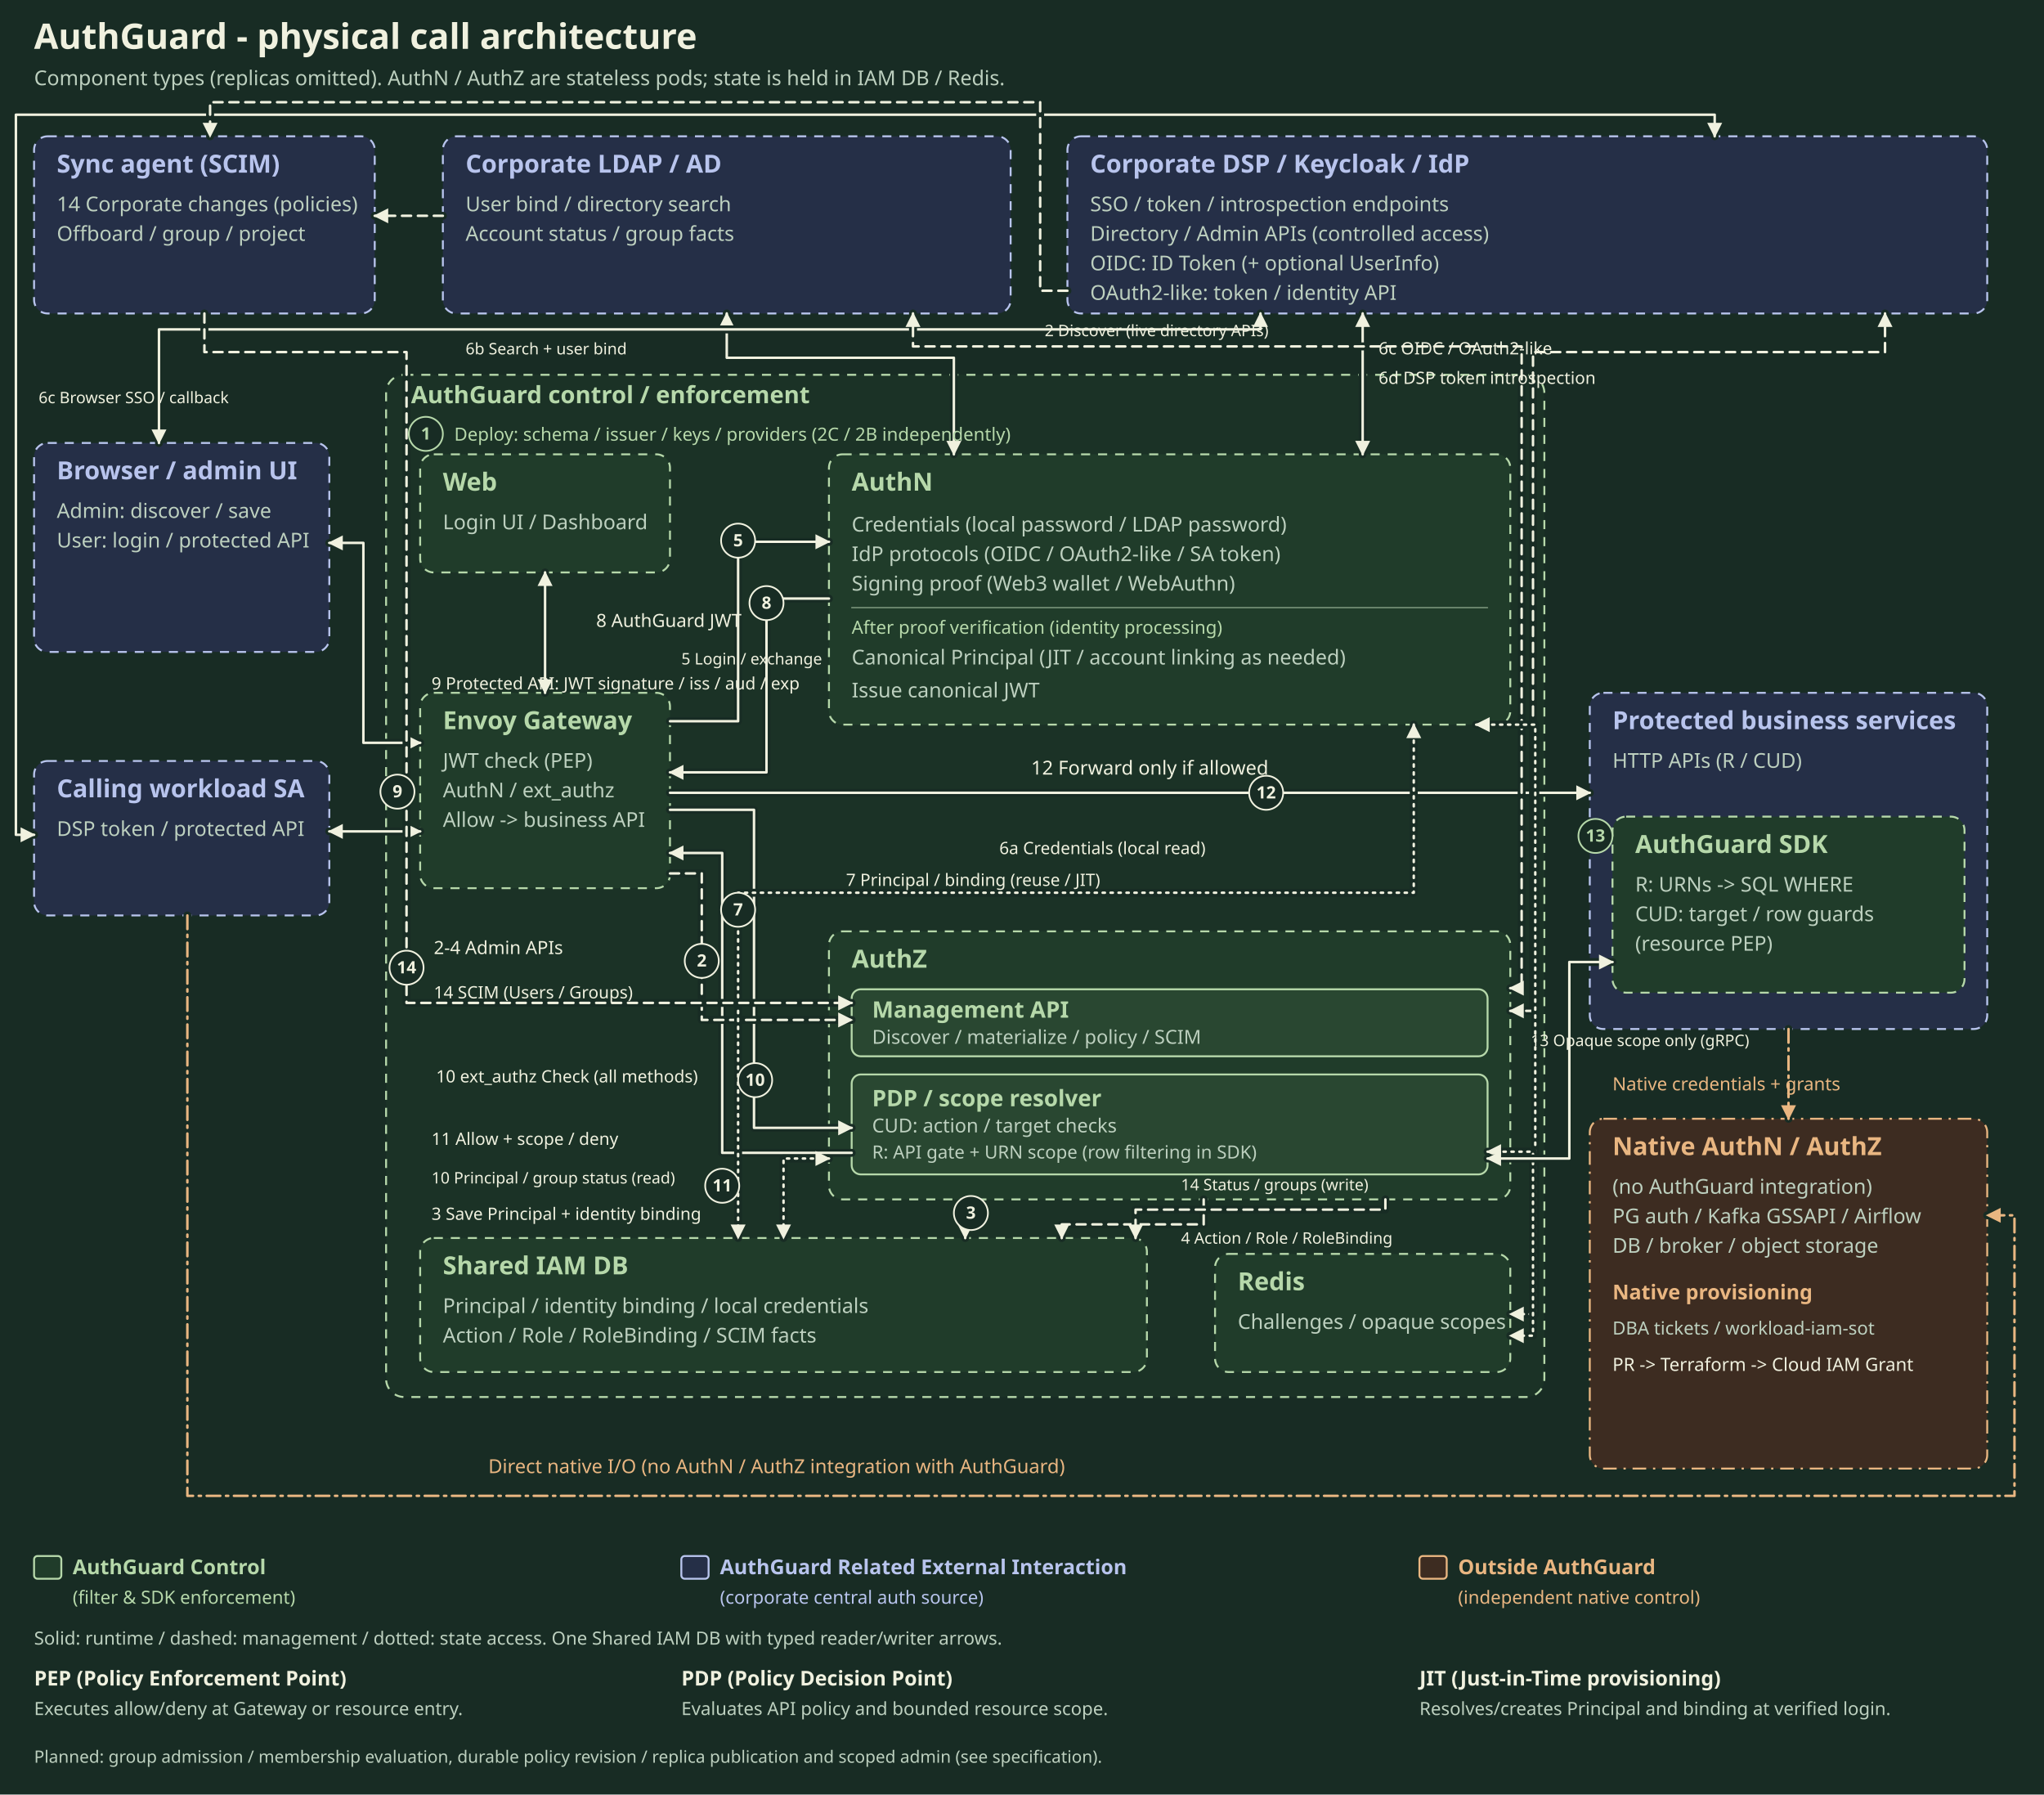
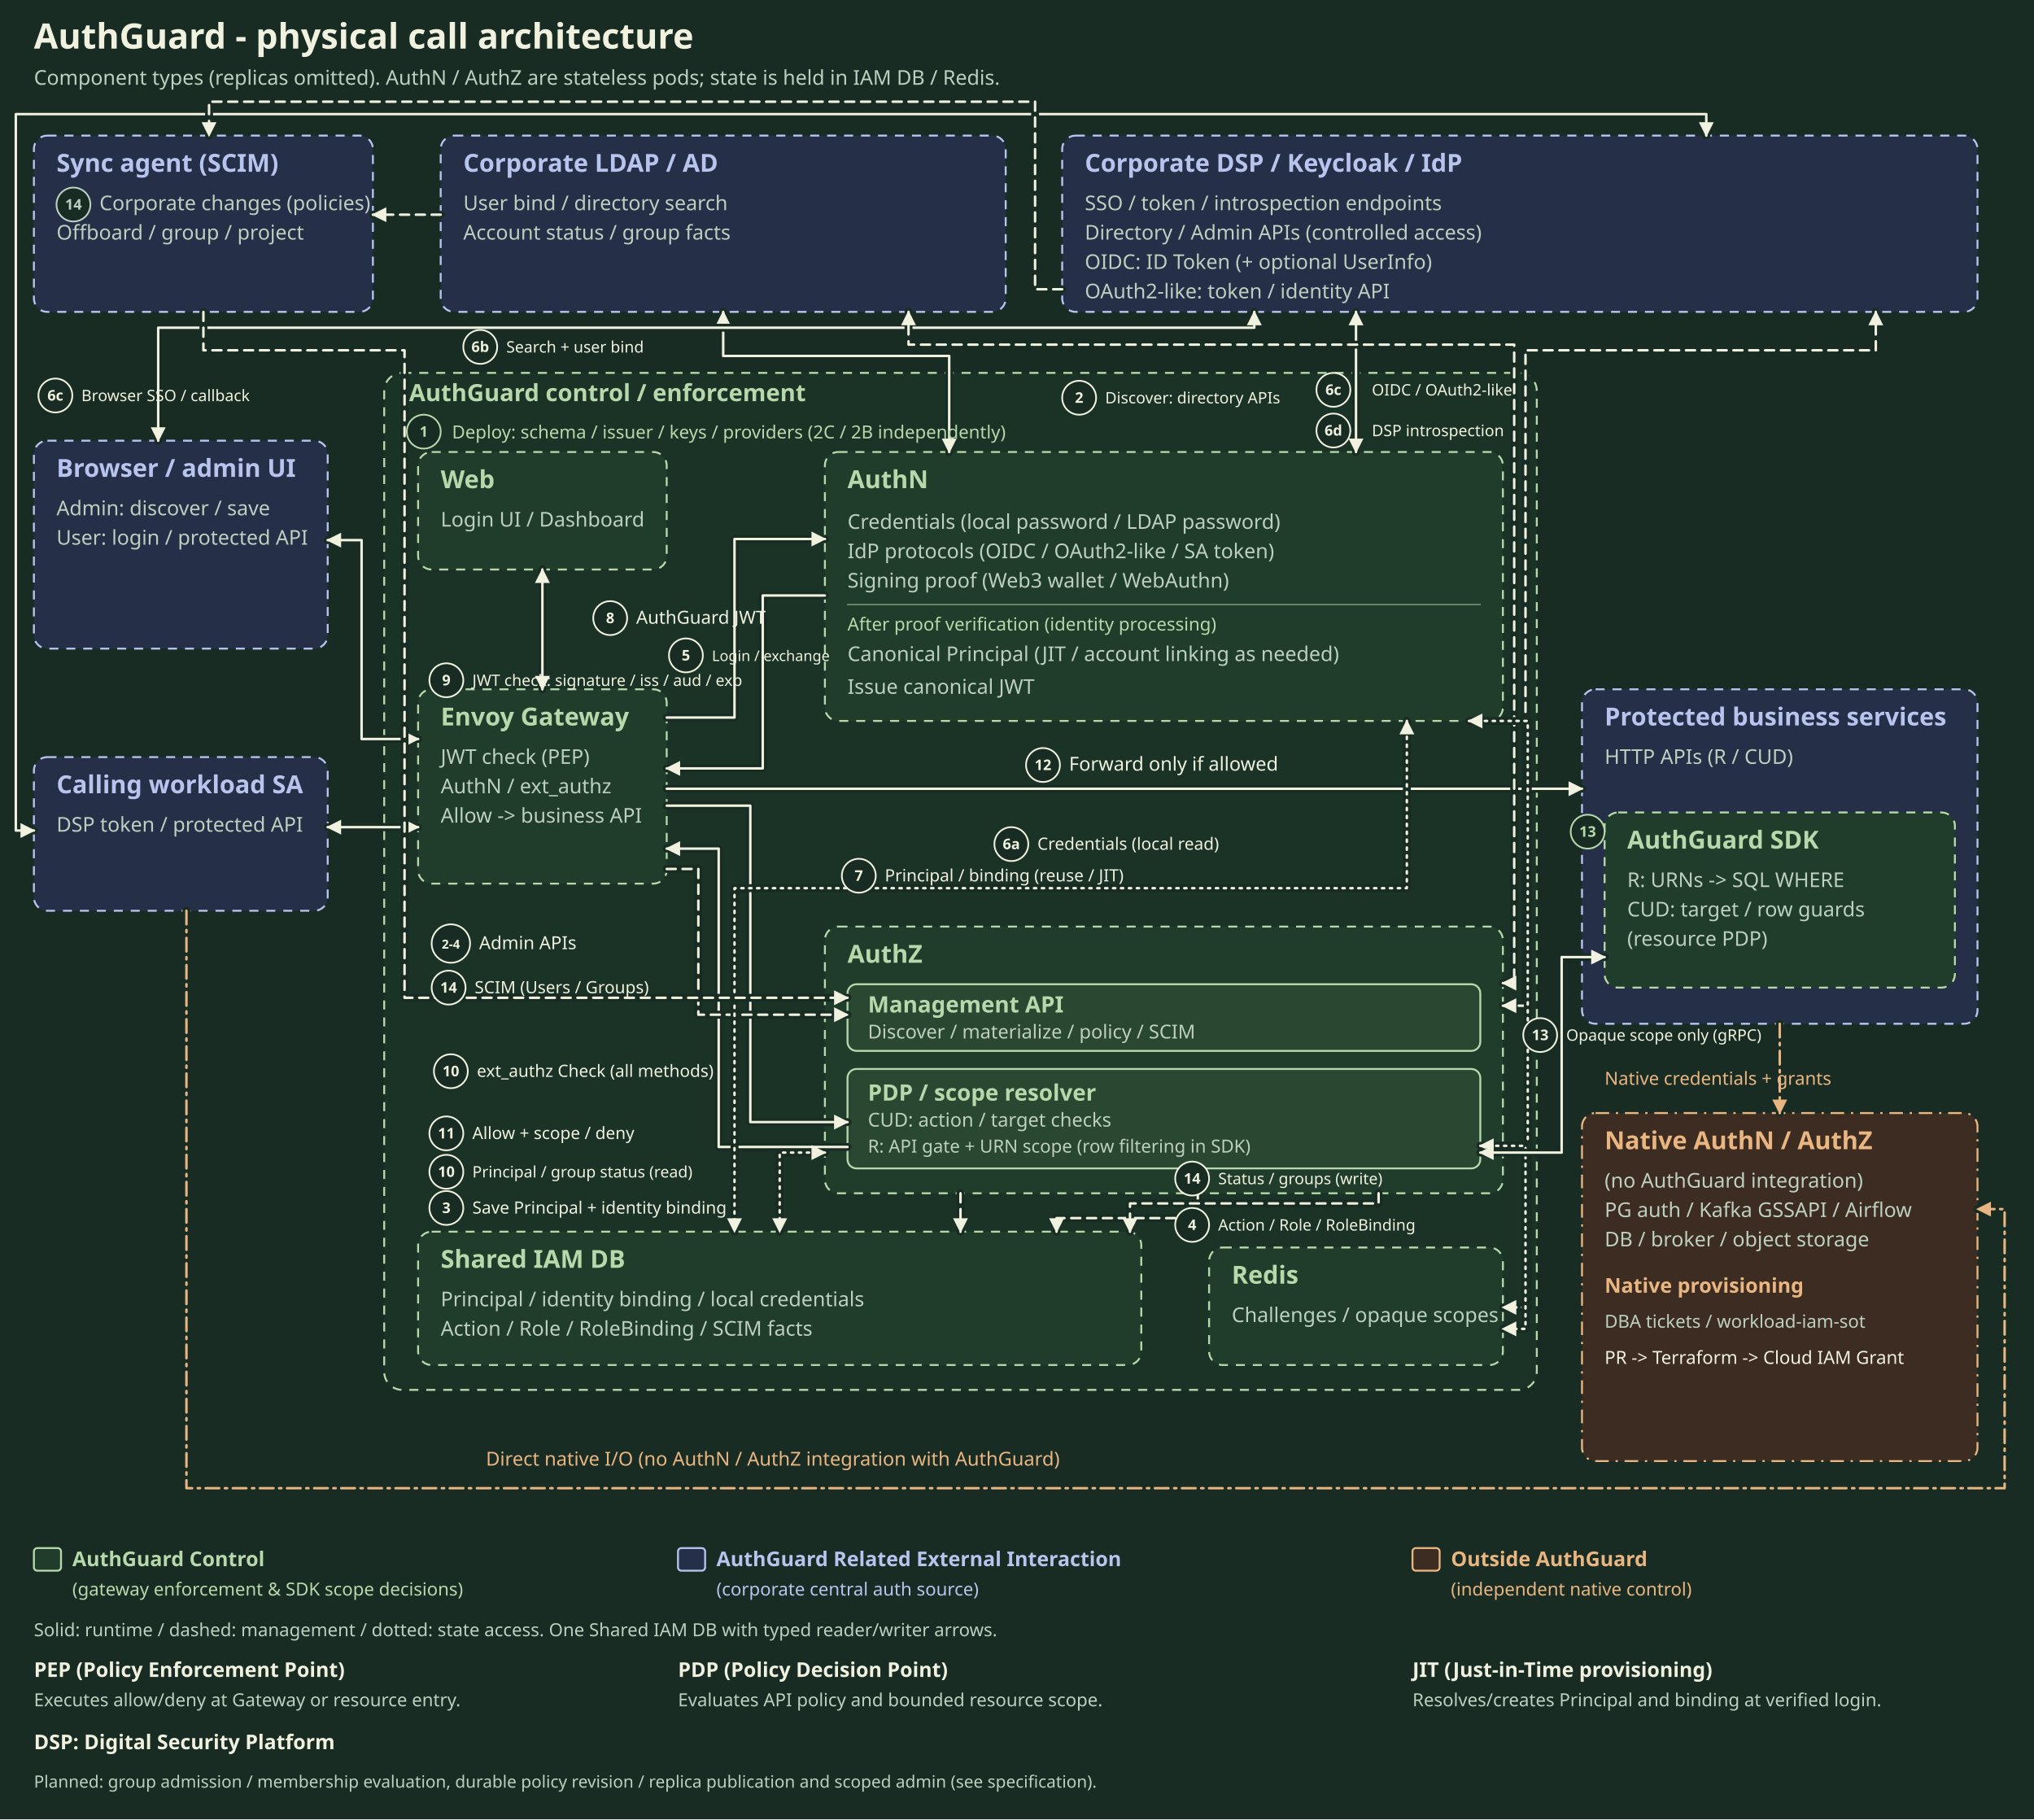
- <svg xmlns="http://www.w3.org/2000/svg" width="1800" height="1580" viewBox="0 0 1800 1580" role="img" aria-labelledby="title desc">
+ <svg xmlns="http://www.w3.org/2000/svg" width="1800" height="1610" viewBox="0 0 1800 1610" role="img" aria-labelledby="title desc">
  <defs>
    <marker id="run" viewBox="0 0 10 10" refX="9" refY="5" markerWidth="6" markerHeight="6" orient="auto-start-reverse">
      <path d="M0 0L10 5L0 10Z" fill="#f0f1df" />
    </marker>
    <marker id="native" viewBox="0 0 10 10" refX="9" refY="5" markerWidth="6" markerHeight="6" orient="auto-start-reverse">
      <path d="M0 0L10 5L0 10Z" fill="#e9b681" />
    </marker>
  </defs>
  <style>text{font-family:"Chalkboard SE","Comic Sans MS","Trebuchet MS",sans-serif}text,path{stroke-linecap:round;stroke-linejoin:round}path{vector-effect:non-scaling-stroke}</style>
-   <rect width="1800" height="1580" fill="#182c24" />
+   <rect width="1800" height="1610" fill="#182c24" />
  <rect x="340" y="330" width="1020" height="900" rx="16" fill="#1b3226" stroke="#b6d8aa" stroke-width="1.7" stroke-dasharray="8 7" data-zone="authguard" />
  <g id="browser" data-component="browser" data-control="external">
    <rect x="30" y="390" width="260" height="184" rx="12" fill="#252f47" stroke="#b8c4ed" stroke-width="1.7" stroke-dasharray="8 7" />
  </g>
  <g id="workload" data-component="workload" data-control="external">
    <rect x="30" y="670" width="260" height="136" rx="12" fill="#252f47" stroke="#b8c4ed" stroke-width="1.7" stroke-dasharray="8 7" />
  </g>
  <g id="ldap" data-component="ldap" data-control="external">
    <rect x="390" y="120" width="500" height="156" rx="12" fill="#252f47" stroke="#b8c4ed" stroke-width="1.7" stroke-dasharray="8 7" />
  </g>
  <g id="idp" data-component="idp" data-control="external">
    <rect x="940" y="120" width="810" height="156" rx="12" fill="#252f47" stroke="#b8c4ed" stroke-width="1.7" stroke-dasharray="8 7" />
  </g>
  <g id="sync" data-component="sync" data-control="external">
    <rect x="30" y="120" width="300" height="156" rx="12" fill="#252f47" stroke="#b8c4ed" stroke-width="1.7" stroke-dasharray="8 7" />
  </g>
  <g id="web" data-component="web" data-control="guard">
    <rect x="370" y="400" width="220" height="104" rx="12" fill="#203c2a" stroke="#b6d8aa" stroke-width="1.7" stroke-dasharray="8 7" />
  </g>
  <g id="gateway" data-component="gateway" data-control="guard">
    <rect x="370" y="610" width="220" height="172" rx="12" fill="#203c2a" stroke="#b6d8aa" stroke-width="1.7" stroke-dasharray="8 7" />
  </g>
  <g id="authn" data-component="authn" data-control="guard">
    <rect x="730" y="400" width="600" height="238" rx="12" fill="#203c2a" stroke="#b6d8aa" stroke-width="1.7" stroke-dasharray="8 7" />
  </g>
  <g id="authz" data-component="authz" data-control="guard">
    <rect x="730" y="820" width="600" height="236" rx="12" fill="#203c2a" stroke="#b6d8aa" stroke-width="1.7" stroke-dasharray="8 7" />
  </g>
  <rect x="750" y="871" width="560" height="59" rx="8" fill="#294731" stroke="#b6d8aa" stroke-width="1.7" />
  <rect x="750" y="946" width="560" height="88" rx="8" fill="#294731" stroke="#b6d8aa" stroke-width="1.7" />
  <g id="iam" data-component="iam" data-control="guard">
    <rect x="370" y="1090" width="640" height="118" rx="12" fill="#203c2a" stroke="#b6d8aa" stroke-width="1.7" stroke-dasharray="8 7" />
  </g>
  <g id="redis" data-component="redis" data-control="guard">
    <rect x="1070" y="1104" width="260" height="104" rx="12" fill="#203c2a" stroke="#b6d8aa" stroke-width="1.7" stroke-dasharray="8 7" />
  </g>
  <g id="business" data-component="business" data-control="external">
    <rect x="1400" y="610" width="350" height="296" rx="12" fill="#252f47" stroke="#b8c4ed" stroke-width="1.7" stroke-dasharray="8 7" />
  </g>
  <g id="sdk" data-component="sdk" data-control="guard">
    <rect x="1420" y="719" width="310" height="155" rx="12" fill="#203c2a" stroke="#b6d8aa" stroke-width="1.7" stroke-dasharray="8 7" />
  </g>
  <g id="native" data-component="native" data-control="native">
    <rect x="1400" y="985" width="350" height="308" rx="12" fill="#3d2c21" stroke="#e9b681" stroke-width="1.7" stroke-dasharray="12 6 2 6" />
  </g>
  <path d="M290 478H320V654H370" fill="none" stroke="#182c24" stroke-width="7" stroke-linejoin="round" />
  <path class="runtime" data-flow="user-gateway" marker-start="url(#run)" d="M290 478H320V654H370" fill="none" stroke="#f0f1df" stroke-width="2.2" stroke-linejoin="round" marker-end="url(#run)" />
  <path d="M290 732H370" fill="none" stroke="#182c24" stroke-width="7" stroke-linejoin="round" />
  <path class="runtime" data-flow="workload-gateway" marker-start="url(#run)" d="M290 732H370" fill="none" stroke="#f0f1df" stroke-width="2.2" stroke-linejoin="round" marker-end="url(#run)" />
  <path d="M480 610V504" fill="none" stroke="#182c24" stroke-width="7" stroke-linejoin="round" />
  <path class="runtime" data-flow="web-ui" marker-start="url(#run)" d="M480 610V504" fill="none" stroke="#f0f1df" stroke-width="2.2" stroke-linejoin="round" marker-end="url(#run)" />
  <path d="M590 635H650V477H730" fill="none" stroke="#182c24" stroke-width="7" stroke-linejoin="round" />
  <path class="runtime" data-flow="login-to-authn" d="M590 635H650V477H730" fill="none" stroke="#f0f1df" stroke-width="2.2" stroke-linejoin="round" marker-end="url(#run)" />
  <path d="M730 527H675V680H590" fill="none" stroke="#182c24" stroke-width="7" stroke-linejoin="round" />
  <path class="runtime" data-flow="jwt-from-authn" d="M730 527H675V680H590" fill="none" stroke="#f0f1df" stroke-width="2.2" stroke-linejoin="round" marker-end="url(#run)" />
  <path d="M590 713H664V993H750" fill="none" stroke="#182c24" stroke-width="7" stroke-linejoin="round" />
  <path class="runtime" data-flow="ext-authz-check" d="M590 713H664V993H750" fill="none" stroke="#f0f1df" stroke-width="2.2" stroke-linejoin="round" marker-end="url(#run)" />
  <path d="M750 1015H636V751H590" fill="none" stroke="#182c24" stroke-width="7" stroke-linejoin="round" />
  <path class="runtime" data-flow="decision-to-gateway" d="M750 1015H636V751H590" fill="none" stroke="#f0f1df" stroke-width="2.2" stroke-linejoin="round" marker-end="url(#run)" />
  <path d="M590 698H1400" fill="none" stroke="#182c24" stroke-width="7" stroke-linejoin="round" />
  <path class="runtime" data-flow="allowed-business-request" d="M590 698H1400" fill="none" stroke="#f0f1df" stroke-width="2.2" stroke-linejoin="round" marker-end="url(#run)" />
  <path d="M840 400V315H640V276" fill="none" stroke="#182c24" stroke-width="7" stroke-linejoin="round" />
  <path class="runtime" data-flow="ldap-password-bind" marker-start="url(#run)" d="M840 400V315H640V276" fill="none" stroke="#f0f1df" stroke-width="2.2" stroke-linejoin="round" marker-end="url(#run)" />
  <path d="M1200 400V276" fill="none" stroke="#182c24" stroke-width="7" stroke-linejoin="round" />
  <path class="runtime" data-flow="idp-verification" marker-start="url(#run)" d="M1200 400V276" fill="none" stroke="#f0f1df" stroke-width="2.2" stroke-linejoin="round" marker-end="url(#run)" />
  <path d="M140 390V290H1110V276" fill="none" stroke="#182c24" stroke-width="7" stroke-linejoin="round" />
  <path class="runtime" data-flow="browser-sso" marker-start="url(#run)" d="M140 390V290H1110V276" fill="none" stroke="#f0f1df" stroke-width="2.2" stroke-linejoin="round" marker-end="url(#run)" />
  <path d="M30 735H14V101H1510V120" fill="none" stroke="#182c24" stroke-width="7" stroke-linejoin="round" />
  <path class="runtime" data-flow="sa-machine-token" marker-start="url(#run)" d="M30 735H14V101H1510V120" fill="none" stroke="#f0f1df" stroke-width="2.2" stroke-linejoin="round" marker-end="url(#run)" />
  <path d="M1330 870H1340V305H804V276" fill="none" stroke="#182c24" stroke-width="7" stroke-linejoin="round" />
  <path class="management" data-flow="directory-discovery" stroke-dasharray="8 6" marker-start="url(#run)" d="M1330 870H1340V305H804V276" fill="none" stroke="#f0f1df" stroke-width="2.2" stroke-linejoin="round" marker-end="url(#run)" />
  <path d="M1330 890H1350V310H1660V276" fill="none" stroke="#182c24" stroke-width="7" stroke-linejoin="round" />
  <path class="management" data-flow="idp-directory-discovery" stroke-dasharray="8 6" marker-start="url(#run)" d="M1330 890H1350V310H1660V276" fill="none" stroke="#f0f1df" stroke-width="2.2" stroke-linejoin="round" marker-end="url(#run)" />
  <path d="M590 769H618V898H750" fill="none" stroke="#182c24" stroke-width="7" stroke-linejoin="round" />
  <path class="management" data-flow="admin-apis" stroke-dasharray="8 6" d="M590 769H618V898H750" fill="none" stroke="#f0f1df" stroke-width="2.2" stroke-linejoin="round" marker-end="url(#run)" />
  <path d="M1245 638V786H650V1090" fill="none" stroke="#182c24" stroke-width="7" stroke-linejoin="round" />
  <path class="state" data-flow="authn-iam-state" stroke-dasharray="2 5" marker-start="url(#run)" d="M1245 638V786H650V1090" fill="none" stroke="#f0f1df" stroke-width="2.2" stroke-linejoin="round" marker-end="url(#run)" />
  <path d="M850 1056V1090" fill="none" stroke="#182c24" stroke-width="7" stroke-linejoin="round" />
  <path class="management" data-flow="materialize-principal" stroke-dasharray="8 6" d="M850 1056V1090" fill="none" stroke="#f0f1df" stroke-width="2.2" stroke-linejoin="round" marker-end="url(#run)" />
  <path d="M1060 1056V1078H935V1090" fill="none" stroke="#182c24" stroke-width="7" stroke-linejoin="round" />
  <path class="management" data-flow="policy-catalog" stroke-dasharray="8 6" d="M1060 1056V1078H935V1090" fill="none" stroke="#f0f1df" stroke-width="2.2" stroke-linejoin="round" marker-end="url(#run)" />
  <path d="M730 1020H690V1090" fill="none" stroke="#182c24" stroke-width="7" stroke-linejoin="round" />
  <path class="state" data-flow="principal-status-read" stroke-dasharray="2 5" marker-start="url(#run)" d="M730 1020H690V1090" fill="none" stroke="#f0f1df" stroke-width="2.2" stroke-linejoin="round" marker-end="url(#run)" />
  <path d="M1300 638H1352V1157H1330" fill="none" stroke="#182c24" stroke-width="7" stroke-linejoin="round" />
  <path class="state" data-flow="challenge-cache" stroke-dasharray="2 5" marker-start="url(#run)" d="M1300 638H1352V1157H1330" fill="none" stroke="#f0f1df" stroke-width="2.2" stroke-linejoin="round" marker-end="url(#run)" />
  <path d="M1310 1014H1350V1176H1330" fill="none" stroke="#182c24" stroke-width="7" stroke-linejoin="round" />
  <path class="state" data-flow="scope-cache" stroke-dasharray="2 5" marker-start="url(#run)" d="M1310 1014H1350V1176H1330" fill="none" stroke="#f0f1df" stroke-width="2.2" stroke-linejoin="round" marker-end="url(#run)" />
  <path d="M390 190H330" fill="none" stroke="#182c24" stroke-width="7" stroke-linejoin="round" />
  <path class="management" data-flow="ldap-change-feed" stroke-dasharray="8 6" d="M390 190H330" fill="none" stroke="#f0f1df" stroke-width="2.2" stroke-linejoin="round" marker-end="url(#run)" />
  <path d="M940 256H916V90H185V120" fill="none" stroke="#182c24" stroke-width="7" stroke-linejoin="round" />
  <path class="management" data-flow="dsp-change-feed" stroke-dasharray="8 6" d="M940 256H916V90H185V120" fill="none" stroke="#f0f1df" stroke-width="2.2" stroke-linejoin="round" marker-end="url(#run)" />
  <path d="M180 276V310H358V883H750" fill="none" stroke="#182c24" stroke-width="7" stroke-linejoin="round" />
  <path class="management" data-flow="scim-push" stroke-dasharray="8 6" d="M180 276V310H358V883H750" fill="none" stroke="#f0f1df" stroke-width="2.2" stroke-linejoin="round" marker-end="url(#run)" />
  <path d="M1220 1056V1065H1000V1090" fill="none" stroke="#182c24" stroke-width="7" stroke-linejoin="round" />
  <path class="management" data-flow="scim-projection" stroke-dasharray="8 6" d="M1220 1056V1065H1000V1090" fill="none" stroke="#f0f1df" stroke-width="2.2" stroke-linejoin="round" marker-end="url(#run)" />
  <path d="M1420 847H1382V1020H1310" fill="none" stroke="#182c24" stroke-width="7" stroke-linejoin="round" />
  <path class="runtime" data-flow="opaque-scope-resolution" marker-start="url(#run)" d="M1420 847H1382V1020H1310" fill="none" stroke="#f0f1df" stroke-width="2.2" stroke-linejoin="round" marker-end="url(#run)" />
  <path d="M1575 906V985" fill="none" stroke="#182c24" stroke-width="7" stroke-linejoin="round" />
  <path class="native" data-flow="business-native-io" stroke-dasharray="12 5 2 5" d="M1575 906V985" fill="none" stroke="#e9b681" stroke-width="2.2" stroke-linejoin="round" marker-end="url(#native)" />
  <path d="M165 806V1317H1774V1070H1750" fill="none" stroke="#182c24" stroke-width="7" stroke-linejoin="round" />
  <path class="native" data-flow="sa-native-io" stroke-dasharray="12 5 2 5" d="M165 806V1317H1774V1070H1750" fill="none" stroke="#e9b681" stroke-width="2.2" stroke-linejoin="round" marker-end="url(#native)" />
  <text x="30" y="43" font-size="31" fill="#f0f1df" font-weight="700" text-anchor="start">AuthGuard - physical call architecture</text>
  <text x="30" y="75" font-size="18" fill="#bdd0bf" font-weight="400" text-anchor="start">Component types (replicas omitted). AuthN / AuthZ are stateless pods; state is held in IAM DB / Redis.</text>
  <text x="362" y="355" font-size="21" fill="#b6d8aa" font-weight="650" text-anchor="start">AuthGuard control / enforcement</text>
  <text x="50" y="422" font-size="22" fill="#b8c4ed" font-weight="650" text-anchor="start">Browser / admin UI</text>
  <text x="50" y="456" font-size="18" fill="#bdd0bf" font-weight="400" text-anchor="start">Admin: discover / save</text>
  <text x="50" y="482" font-size="18" fill="#bdd0bf" font-weight="400" text-anchor="start">User: login / protected API</text>
  <text x="50" y="702" font-size="22" fill="#b8c4ed" font-weight="650" text-anchor="start">Calling workload SA</text>
  <text x="50" y="736" font-size="18" fill="#bdd0bf" font-weight="400" text-anchor="start">DSP token / protected API</text>
  <text x="410" y="152" font-size="22" fill="#b8c4ed" font-weight="650" text-anchor="start">Corporate LDAP / AD</text>
  <text x="410" y="186" font-size="18" fill="#bdd0bf" font-weight="400" text-anchor="start">User bind / directory search</text>
  <text x="410" y="212" font-size="18" fill="#bdd0bf" font-weight="400" text-anchor="start">Account status / group facts</text>
  <text x="960" y="152" font-size="22" fill="#b8c4ed" font-weight="650" text-anchor="start">Corporate DSP / Keycloak / IdP</text>
  <text x="960" y="186" font-size="18" fill="#bdd0bf" font-weight="400" text-anchor="start">SSO / token / introspection endpoints</text>
  <text x="960" y="212" font-size="18" fill="#bdd0bf" font-weight="400" text-anchor="start">Directory / Admin APIs (controlled access)</text>
  <text x="960" y="238" font-size="18" fill="#bdd0bf" font-weight="400" text-anchor="start">OIDC: ID Token (+ optional UserInfo)</text>
  <text x="960" y="264" font-size="18" fill="#bdd0bf" font-weight="400" text-anchor="start">OAuth2-like: token / identity API</text>
  <text x="50" y="152" font-size="22" fill="#b8c4ed" font-weight="650" text-anchor="start">Sync agent (SCIM)</text>
-   <text x="50" y="186" font-size="18" fill="#bdd0bf" font-weight="400" text-anchor="start">14 Corporate changes (policies)</text>
+   <g class="authguard-step-badge" data-step="14">
+     <circle cx="65" cy="181" r="15" fill="#182c24" stroke="#bdd0bf" stroke-width="1.5" />
+     <text x="65" y="185.5" font-size="13" fill="#bdd0bf" font-weight="650" text-anchor="middle">14</text>
+   </g>
+   <text x="88" y="186" font-size="18" fill="#bdd0bf" font-weight="400" text-anchor="start">Corporate changes (policies)</text>
  <text x="50" y="212" font-size="18" fill="#bdd0bf" font-weight="400" text-anchor="start">Offboard / group / project</text>
  <text x="390" y="432" font-size="22" fill="#b6d8aa" font-weight="650" text-anchor="start">Web</text>
  <text x="390" y="466" font-size="18" fill="#bdd0bf" font-weight="400" text-anchor="start">Login UI / Dashboard</text>
  <text x="390" y="642" font-size="22" fill="#b6d8aa" font-weight="650" text-anchor="start">Envoy Gateway</text>
  <text x="390" y="676" font-size="18" fill="#bdd0bf" font-weight="400" text-anchor="start">JWT check (PEP)</text>
  <text x="390" y="702" font-size="18" fill="#bdd0bf" font-weight="400" text-anchor="start">AuthN / ext_authz</text>
  <text x="390" y="728" font-size="18" fill="#bdd0bf" font-weight="400" text-anchor="start">Allow -&gt; business API</text>
  <text x="750" y="432" font-size="22" fill="#b6d8aa" font-weight="650" text-anchor="start">AuthN</text>
  <text x="750" y="468" font-size="18" fill="#bdd0bf" font-weight="400" text-anchor="start">Credentials (local password / LDAP password)</text>
  <text x="750" y="494" font-size="18" fill="#bdd0bf" font-weight="400" text-anchor="start">IdP protocols (OIDC / OAuth2-like / SA token)</text>
  <text x="750" y="520" font-size="18" fill="#bdd0bf" font-weight="400" text-anchor="start">Signing proof (Web3 wallet / WebAuthn)</text>
  <path d="M750 535H1310" stroke="#87a287" />
  <text x="750" y="558" font-size="16" fill="#b6d8aa" font-weight="400" text-anchor="start">After proof verification (identity processing)</text>
  <text x="750" y="585" font-size="18" fill="#bdd0bf" font-weight="400" text-anchor="start">Canonical Principal (JIT / account linking as needed)</text>
  <text x="750" y="614" font-size="18" fill="#bdd0bf" font-weight="400" text-anchor="start">Issue canonical JWT</text>
  <text x="750" y="852" font-size="22" fill="#b6d8aa" font-weight="650" text-anchor="start">AuthZ</text>
  <text x="768" y="896" font-size="20" fill="#b6d8aa" font-weight="600" text-anchor="start">Management API</text>
  <text x="768" y="919" font-size="17" fill="#bdd0bf" font-weight="400" text-anchor="start">Discover / materialize / policy / SCIM</text>
  <text x="768" y="974" font-size="20" fill="#b6d8aa" font-weight="600" text-anchor="start">PDP / scope resolver</text>
  <text x="768" y="997" font-size="17" fill="#bdd0bf" font-weight="400" text-anchor="start">CUD: action / target checks</text>
  <text x="768" y="1020" font-size="16" fill="#bdd0bf" font-weight="400" text-anchor="start">R: API gate + URN scope (row filtering in SDK)</text>
  <text x="390" y="1122" font-size="22" fill="#b6d8aa" font-weight="650" text-anchor="start">Shared IAM DB</text>
  <text x="390" y="1156" font-size="18" fill="#bdd0bf" font-weight="400" text-anchor="start">Principal / identity binding / local credentials</text>
  <text x="390" y="1182" font-size="18" fill="#bdd0bf" font-weight="400" text-anchor="start">Action / Role / RoleBinding / SCIM facts</text>
  <text x="1090" y="1136" font-size="22" fill="#b6d8aa" font-weight="650" text-anchor="start">Redis</text>
  <text x="1090" y="1170" font-size="18" fill="#bdd0bf" font-weight="400" text-anchor="start">Challenges / opaque scopes</text>
  <text x="1420" y="642" font-size="22" fill="#b8c4ed" font-weight="650" text-anchor="start">Protected business services</text>
  <text x="1420" y="676" font-size="18" fill="#bdd0bf" font-weight="400" text-anchor="start">HTTP APIs (R / CUD)</text>
  <text x="1440" y="751" font-size="22" fill="#b6d8aa" font-weight="650" text-anchor="start">AuthGuard SDK</text>
  <text x="1440" y="785" font-size="18" fill="#bdd0bf" font-weight="400" text-anchor="start">R: URNs -&gt; SQL WHERE</text>
  <text x="1440" y="811" font-size="18" fill="#bdd0bf" font-weight="400" text-anchor="start">CUD: target / row guards</text>
-   <text x="1440" y="837" font-size="18" fill="#bdd0bf" font-weight="400" text-anchor="start">(resource PEP)</text>
+   <text x="1440" y="837" font-size="18" fill="#bdd0bf" font-weight="400" text-anchor="start">(resource PDP)</text>
  <text x="1420" y="1017" font-size="22" fill="#e9b681" font-weight="650" text-anchor="start">Native AuthN / AuthZ</text>
  <text x="1420" y="1051" font-size="18" fill="#bdd0bf" font-weight="400" text-anchor="start">(no AuthGuard integration)</text>
  <text x="1420" y="1077" font-size="18" fill="#bdd0bf" font-weight="400" text-anchor="start">PG auth / Kafka GSSAPI / Airflow</text>
  <text x="1420" y="1103" font-size="18" fill="#bdd0bf" font-weight="400" text-anchor="start">DB / broker / object storage</text>
  <text x="1420" y="1144" font-size="18" fill="#e9b681" font-weight="600" text-anchor="start">Native provisioning</text>
  <text x="1420" y="1175" font-size="16" fill="#bdd0bf" font-weight="400" text-anchor="start">DBA tickets / workload-iam-sot</text>
  <text x="1420" y="1207" font-size="16" fill="#f0f1df" font-weight="400" text-anchor="start">PR -&gt; Terraform -&gt; Cloud IAM Grant</text>
-   <circle cx="375" cy="382" r="15" fill="#182c24" stroke="#b6d8aa" stroke-width="1.5" />
-   <text x="375" y="387" font-size="15" fill="#b6d8aa" font-weight="650" text-anchor="middle">1</text>
+   <g class="authguard-step-badge" data-step="1">
+     <circle cx="375" cy="382" r="15" fill="#182c24" stroke="#b6d8aa" stroke-width="1.5" />
+     <text x="375" y="386.5" font-size="13" fill="#b6d8aa" font-weight="650" text-anchor="middle">1</text>
+   </g>
  <text x="400" y="388" font-size="16" fill="#b6d8aa" font-weight="400" text-anchor="start">Deploy: schema / issuer / keys / providers (2C / 2B independently)</text>
-   <circle cx="618" cy="846" r="15" fill="#182c24" stroke="#f0f1df" stroke-width="1.5" />
-   <text x="618" y="851" font-size="15" fill="#f0f1df" font-weight="650" text-anchor="middle">2</text>
-   <text x="382" y="840" font-size="16" fill="#f0f1df" font-weight="400" text-anchor="start">2-4 Admin APIs</text>
-   <text x="920" y="296" font-size="14" fill="#f0f1df" font-weight="400" text-anchor="start">2 Discover (live directory APIs)</text>
-   <circle cx="855" cy="1068" r="15" fill="#182c24" stroke="#f0f1df" stroke-width="1.5" />
-   <text x="855" y="1073" font-size="15" fill="#f0f1df" font-weight="650" text-anchor="middle">3</text>
-   <text x="380" y="1074" font-size="15" fill="#f0f1df" font-weight="400" text-anchor="start">3 Save Principal + identity binding</text>
-   <text x="1040" y="1095" font-size="14" fill="#f0f1df" font-weight="400" text-anchor="start">4 Action / Role / RoleBinding</text>
-   <circle cx="650" cy="476" r="15" fill="#182c24" stroke="#f0f1df" stroke-width="1.5" />
-   <text x="650" y="481" font-size="15" fill="#f0f1df" font-weight="650" text-anchor="middle">5</text>
-   <text x="600" y="585" font-size="14" fill="#f0f1df" font-weight="400" text-anchor="start">5 Login / exchange</text>
-   <circle cx="675" cy="531" r="15" fill="#182c24" stroke="#f0f1df" stroke-width="1.5" />
-   <text x="675" y="536" font-size="15" fill="#f0f1df" font-weight="650" text-anchor="middle">8</text>
-   <text x="525" y="552" font-size="16" fill="#f0f1df" font-weight="400" text-anchor="start">8 AuthGuard JWT</text>
-   <text x="880" y="752" font-size="15" fill="#f0f1df" font-weight="400" text-anchor="start">6a Credentials (local read)</text>
-   <text x="745" y="780" font-size="15" fill="#f0f1df" font-weight="400" text-anchor="start">7 Principal / binding (reuse / JIT)</text>
-   <circle cx="650" cy="801" r="15" fill="#182c24" stroke="#f0f1df" stroke-width="1.5" />
-   <text x="650" y="806" font-size="15" fill="#f0f1df" font-weight="650" text-anchor="middle">7</text>
-   <text x="410" y="312" font-size="14" fill="#f0f1df" font-weight="400" text-anchor="start">6b Search + user bind</text>
-   <text x="1214" y="312" font-size="15" fill="#f0f1df" font-weight="400" text-anchor="start">6c OIDC / OAuth2-like</text>
-   <text x="1214" y="338" font-size="15" fill="#f0f1df" font-weight="400" text-anchor="start">6d DSP token introspection</text>
-   <text x="34" y="355" font-size="14" fill="#f0f1df" font-weight="400" text-anchor="start">6c Browser SSO / callback</text>
-   <text x="380" y="607" font-size="15" fill="#f0f1df" font-weight="400" text-anchor="start">9 Protected API: JWT signature / iss / aud / exp</text>
-   <circle cx="350" cy="697" r="15" fill="#182c24" stroke="#f0f1df" stroke-width="1.5" />
-   <text x="350" y="702" font-size="15" fill="#f0f1df" font-weight="650" text-anchor="middle">9</text>
-   <circle cx="665" cy="951" r="15" fill="#182c24" stroke="#f0f1df" stroke-width="1.5" />
-   <text x="665" y="956" font-size="15" fill="#f0f1df" font-weight="650" text-anchor="middle">10</text>
-   <text x="384" y="953" font-size="15" fill="#f0f1df" font-weight="400" text-anchor="start">10 ext_authz Check (all methods)</text>
-   <circle cx="636" cy="1044" r="15" fill="#182c24" stroke="#f0f1df" stroke-width="1.5" />
-   <text x="636" y="1049" font-size="15" fill="#f0f1df" font-weight="650" text-anchor="middle">11</text>
-   <text x="380" y="1008" font-size="15" fill="#f0f1df" font-weight="400" text-anchor="start">11 Allow + scope / deny</text>
-   <text x="380" y="1042" font-size="14" fill="#f0f1df" font-weight="400" text-anchor="start">10 Principal / group status (read)</text>
-   <circle cx="1115" cy="698" r="15" fill="#182c24" stroke="#f0f1df" stroke-width="1.5" />
-   <text x="1115" y="703" font-size="15" fill="#f0f1df" font-weight="650" text-anchor="middle">12</text>
-   <text x="908" y="682" font-size="17" fill="#f0f1df" font-weight="400" text-anchor="start">12 Forward only if allowed</text>
-   <circle cx="1405" cy="736" r="15" fill="#182c24" stroke="#b6d8aa" stroke-width="1.5" />
-   <text x="1405" y="741" font-size="15" fill="#b6d8aa" font-weight="650" text-anchor="middle">13</text>
+   <g class="authguard-step-badge" data-step="2-4">
+     <circle cx="399" cy="835" r="17" fill="#182c24" stroke="#f0f1df" stroke-width="1.5" />
+     <text x="399" y="839.5" font-size="11" fill="#f0f1df" font-weight="650" text-anchor="middle">2-4</text>
+   </g>
+   <text x="424" y="840" font-size="16" fill="#f0f1df" font-weight="400" text-anchor="start">Admin APIs</text>
+   <g class="authguard-step-badge" data-step="2">
+     <circle cx="955" cy="352" r="15" fill="#182c24" stroke="#f0f1df" stroke-width="1.5" />
+     <text x="955" y="356.5" font-size="13" fill="#f0f1df" font-weight="650" text-anchor="middle">2</text>
+   </g>
+   <text x="978" y="357" font-size="14" fill="#f0f1df" font-weight="400" text-anchor="start">Discover: directory APIs</text>
+   <g class="authguard-step-badge" data-step="3">
+     <circle cx="395" cy="1069" r="15" fill="#182c24" stroke="#f0f1df" stroke-width="1.5" />
+     <text x="395" y="1073.5" font-size="13" fill="#f0f1df" font-weight="650" text-anchor="middle">3</text>
+   </g>
+   <text x="418" y="1074" font-size="15" fill="#f0f1df" font-weight="400" text-anchor="start">Save Principal + identity binding</text>
+   <g class="authguard-step-badge" data-step="4">
+     <circle cx="1055" cy="1084" r="15" fill="#182c24" stroke="#f0f1df" stroke-width="1.5" />
+     <text x="1055" y="1088.5" font-size="13" fill="#f0f1df" font-weight="650" text-anchor="middle">4</text>
+   </g>
+   <text x="1078" y="1089" font-size="14" fill="#f0f1df" font-weight="400" text-anchor="start">Action / Role / RoleBinding</text>
+   <g class="authguard-step-badge" data-step="5">
+     <circle cx="607" cy="580" r="15" fill="#182c24" stroke="#f0f1df" stroke-width="1.5" />
+     <text x="607" y="584.5" font-size="13" fill="#f0f1df" font-weight="650" text-anchor="middle">5</text>
+   </g>
+   <text x="630" y="585" font-size="13" fill="#f0f1df" font-weight="400" text-anchor="start">Login / exchange</text>
+   <g class="authguard-step-badge" data-step="8">
+     <circle cx="540" cy="547" r="15" fill="#182c24" stroke="#f0f1df" stroke-width="1.5" />
+     <text x="540" y="551.5" font-size="13" fill="#f0f1df" font-weight="650" text-anchor="middle">8</text>
+   </g>
+   <text x="563" y="552" font-size="16" fill="#f0f1df" font-weight="400" text-anchor="start">AuthGuard JWT</text>
+   <g class="authguard-step-badge" data-step="6a">
+     <circle cx="895" cy="747" r="15" fill="#182c24" stroke="#f0f1df" stroke-width="1.5" />
+     <text x="895" y="751.5" font-size="13" fill="#f0f1df" font-weight="650" text-anchor="middle">6a</text>
+   </g>
+   <text x="918" y="752" font-size="15" fill="#f0f1df" font-weight="400" text-anchor="start">Credentials (local read)</text>
+   <g class="authguard-step-badge" data-step="7">
+     <circle cx="760" cy="775" r="15" fill="#182c24" stroke="#f0f1df" stroke-width="1.5" />
+     <text x="760" y="779.5" font-size="13" fill="#f0f1df" font-weight="650" text-anchor="middle">7</text>
+   </g>
+   <text x="783" y="780" font-size="15" fill="#f0f1df" font-weight="400" text-anchor="start">Principal / binding (reuse / JIT)</text>
+   <g class="authguard-step-badge" data-step="6b">
+     <circle cx="425" cy="307" r="15" fill="#182c24" stroke="#f0f1df" stroke-width="1.5" />
+     <text x="425" y="311.5" font-size="13" fill="#f0f1df" font-weight="650" text-anchor="middle">6b</text>
+   </g>
+   <text x="448" y="312" font-size="14" fill="#f0f1df" font-weight="400" text-anchor="start">Search + user bind</text>
+   <g class="authguard-step-badge" data-step="6c">
+     <circle cx="1180" cy="345" r="15" fill="#182c24" stroke="#f0f1df" stroke-width="1.5" />
+     <text x="1180" y="349.5" font-size="13" fill="#f0f1df" font-weight="650" text-anchor="middle">6c</text>
+   </g>
+   <text x="1214" y="350" font-size="14" fill="#f0f1df" font-weight="400" text-anchor="start">OIDC / OAuth2-like</text>
+   <g class="authguard-step-badge" data-step="6d">
+     <circle cx="1180" cy="381" r="15" fill="#182c24" stroke="#f0f1df" stroke-width="1.5" />
+     <text x="1180" y="385.5" font-size="13" fill="#f0f1df" font-weight="650" text-anchor="middle">6d</text>
+   </g>
+   <text x="1214" y="386" font-size="14" fill="#f0f1df" font-weight="400" text-anchor="start">DSP introspection</text>
+   <g class="authguard-step-badge" data-step="6c">
+     <circle cx="49" cy="350" r="15" fill="#182c24" stroke="#f0f1df" stroke-width="1.5" />
+     <text x="49" y="354.5" font-size="13" fill="#f0f1df" font-weight="650" text-anchor="middle">6c</text>
+   </g>
+   <text x="72" y="355" font-size="14" fill="#f0f1df" font-weight="400" text-anchor="start">Browser SSO / callback</text>
+   <g class="authguard-step-badge" data-step="9">
+     <circle cx="395" cy="602" r="15" fill="#182c24" stroke="#f0f1df" stroke-width="1.5" />
+     <text x="395" y="606.5" font-size="13" fill="#f0f1df" font-weight="650" text-anchor="middle">9</text>
+   </g>
+   <text x="418" y="607" font-size="14" fill="#f0f1df" font-weight="400" text-anchor="start">JWT check: signature / iss / aud / exp</text>
+   <g class="authguard-step-badge" data-step="10">
+     <circle cx="399" cy="948" r="15" fill="#182c24" stroke="#f0f1df" stroke-width="1.5" />
+     <text x="399" y="952.5" font-size="13" fill="#f0f1df" font-weight="650" text-anchor="middle">10</text>
+   </g>
+   <text x="422" y="953" font-size="15" fill="#f0f1df" font-weight="400" text-anchor="start">ext_authz Check (all methods)</text>
+   <g class="authguard-step-badge" data-step="11">
+     <circle cx="395" cy="1003" r="15" fill="#182c24" stroke="#f0f1df" stroke-width="1.5" />
+     <text x="395" y="1007.5" font-size="13" fill="#f0f1df" font-weight="650" text-anchor="middle">11</text>
+   </g>
+   <text x="418" y="1008" font-size="15" fill="#f0f1df" font-weight="400" text-anchor="start">Allow + scope / deny</text>
+   <g class="authguard-step-badge" data-step="10">
+     <circle cx="395" cy="1037" r="15" fill="#182c24" stroke="#f0f1df" stroke-width="1.5" />
+     <text x="395" y="1041.5" font-size="13" fill="#f0f1df" font-weight="650" text-anchor="middle">10</text>
+   </g>
+   <text x="418" y="1042" font-size="14" fill="#f0f1df" font-weight="400" text-anchor="start">Principal / group status (read)</text>
+   <g class="authguard-step-badge" data-step="12">
+     <circle cx="923" cy="677" r="15" fill="#182c24" stroke="#f0f1df" stroke-width="1.5" />
+     <text x="923" y="681.5" font-size="13" fill="#f0f1df" font-weight="650" text-anchor="middle">12</text>
+   </g>
+   <text x="946" y="682" font-size="17" fill="#f0f1df" font-weight="400" text-anchor="start">Forward only if allowed</text>
+   <g class="authguard-step-badge" data-step="13">
+     <circle cx="1405" cy="736" r="15" fill="#182c24" stroke="#b6d8aa" stroke-width="1.5" />
+     <text x="1405" y="740.5" font-size="13" fill="#b6d8aa" font-weight="650" text-anchor="middle">13</text>
+   </g>
  <text x="1420" y="960" font-size="16" fill="#e9b681" font-weight="400" text-anchor="start">Native credentials + grants</text>
-   <text x="1348" y="921" font-size="14" fill="#f0f1df" font-weight="400" text-anchor="start">13 Opaque scope only (gRPC)</text>
-   <circle cx="358" cy="852" r="15" fill="#182c24" stroke="#f0f1df" stroke-width="1.5" />
-   <text x="358" y="857" font-size="15" fill="#f0f1df" font-weight="650" text-anchor="middle">14</text>
-   <text x="382" y="879" font-size="15" fill="#f0f1df" font-weight="400" text-anchor="start">14 SCIM (Users / Groups)</text>
-   <text x="1040" y="1048" font-size="14" fill="#f0f1df" font-weight="400" text-anchor="start">14 Status / groups (write)</text>
+   <g class="authguard-step-badge" data-step="13">
+     <circle cx="1363" cy="916" r="15" fill="#182c24" stroke="#f0f1df" stroke-width="1.5" />
+     <text x="1363" y="920.5" font-size="13" fill="#f0f1df" font-weight="650" text-anchor="middle">13</text>
+   </g>
+   <text x="1386" y="921" font-size="14" fill="#f0f1df" font-weight="400" text-anchor="start">Opaque scope only (gRPC)</text>
+   <g class="authguard-step-badge" data-step="14">
+     <circle cx="397" cy="874" r="15" fill="#182c24" stroke="#f0f1df" stroke-width="1.5" />
+     <text x="397" y="878.5" font-size="13" fill="#f0f1df" font-weight="650" text-anchor="middle">14</text>
+   </g>
+   <text x="420" y="879" font-size="15" fill="#f0f1df" font-weight="400" text-anchor="start">SCIM (Users / Groups)</text>
+   <g class="authguard-step-badge" data-step="14">
+     <circle cx="1055" cy="1043" r="15" fill="#182c24" stroke="#f0f1df" stroke-width="1.5" />
+     <text x="1055" y="1047.5" font-size="13" fill="#f0f1df" font-weight="650" text-anchor="middle">14</text>
+   </g>
+   <text x="1078" y="1048" font-size="14" fill="#f0f1df" font-weight="400" text-anchor="start">Status / groups (write)</text>
  <text x="430" y="1297" font-size="17" fill="#e9b681" font-weight="400" text-anchor="start">Direct native I/O (no AuthN / AuthZ integration with AuthGuard)</text>
  <rect x="30" y="1370" width="24" height="20" rx="3" fill="#203c2a" stroke="#b6d8aa" stroke-width="1.7" />
  <text x="64" y="1386" font-size="18" fill="#b6d8aa" font-weight="600" text-anchor="start">AuthGuard Control</text>
-   <text x="64" y="1412" font-size="16" fill="#b6d8aa" font-weight="400" text-anchor="start">(filter &amp; SDK enforcement)</text>
+   <text x="64" y="1412" font-size="16" fill="#b6d8aa" font-weight="400" text-anchor="start">(gateway enforcement &amp; SDK scope decisions)</text>
  <rect x="600" y="1370" width="24" height="20" rx="3" fill="#252f47" stroke="#b8c4ed" stroke-width="1.7" />
  <text x="634" y="1386" font-size="18" fill="#b8c4ed" font-weight="600" text-anchor="start">AuthGuard Related External Interaction</text>
  <text x="634" y="1412" font-size="16" fill="#b8c4ed" font-weight="400" text-anchor="start">(corporate central auth source)</text>
  <rect x="1250" y="1370" width="24" height="20" rx="3" fill="#3d2c21" stroke="#e9b681" stroke-width="1.7" />
  <text x="1284" y="1386" font-size="18" fill="#e9b681" font-weight="600" text-anchor="start">Outside AuthGuard</text>
  <text x="1284" y="1412" font-size="16" fill="#e9b681" font-weight="400" text-anchor="start">(independent native control)</text>
  <text x="30" y="1448" font-size="16" fill="#bdd0bf" font-weight="400" text-anchor="start">Solid: runtime / dashed: management / dotted: state access. One Shared IAM DB with typed reader/writer arrows.</text>
  <text x="30" y="1484" font-size="18" fill="#f0f1df" font-weight="600" text-anchor="start">PEP (Policy Enforcement Point)</text>
  <text x="30" y="1510" font-size="16" fill="#bdd0bf" font-weight="400" text-anchor="start">Executes allow/deny at Gateway or resource entry.</text>
  <text x="600" y="1484" font-size="18" fill="#f0f1df" font-weight="600" text-anchor="start">PDP (Policy Decision Point)</text>
  <text x="600" y="1510" font-size="16" fill="#bdd0bf" font-weight="400" text-anchor="start">Evaluates API policy and bounded resource scope.</text>
  <text x="1250" y="1484" font-size="18" fill="#f0f1df" font-weight="600" text-anchor="start">JIT (Just-in-Time provisioning)</text>
  <text x="1250" y="1510" font-size="16" fill="#bdd0bf" font-weight="400" text-anchor="start">Resolves/creates Principal and binding at verified login.</text>
-   <text x="30" y="1552" font-size="15" fill="#bdd0bf" font-weight="400" text-anchor="start">Planned: group admission / membership evaluation, durable policy revision / replica publication and scoped admin (see specification).</text>
+   <text x="30" y="1582" font-size="15" fill="#bdd0bf" font-weight="400" text-anchor="start">Planned: group admission / membership evaluation, durable policy revision / replica publication and scoped admin (see specification).</text>
+   <text x="30" y="1548" font-size="18" fill="#f0f1df" font-weight="600" text-anchor="start">DSP: Digital Security Platform</text>
</svg>
